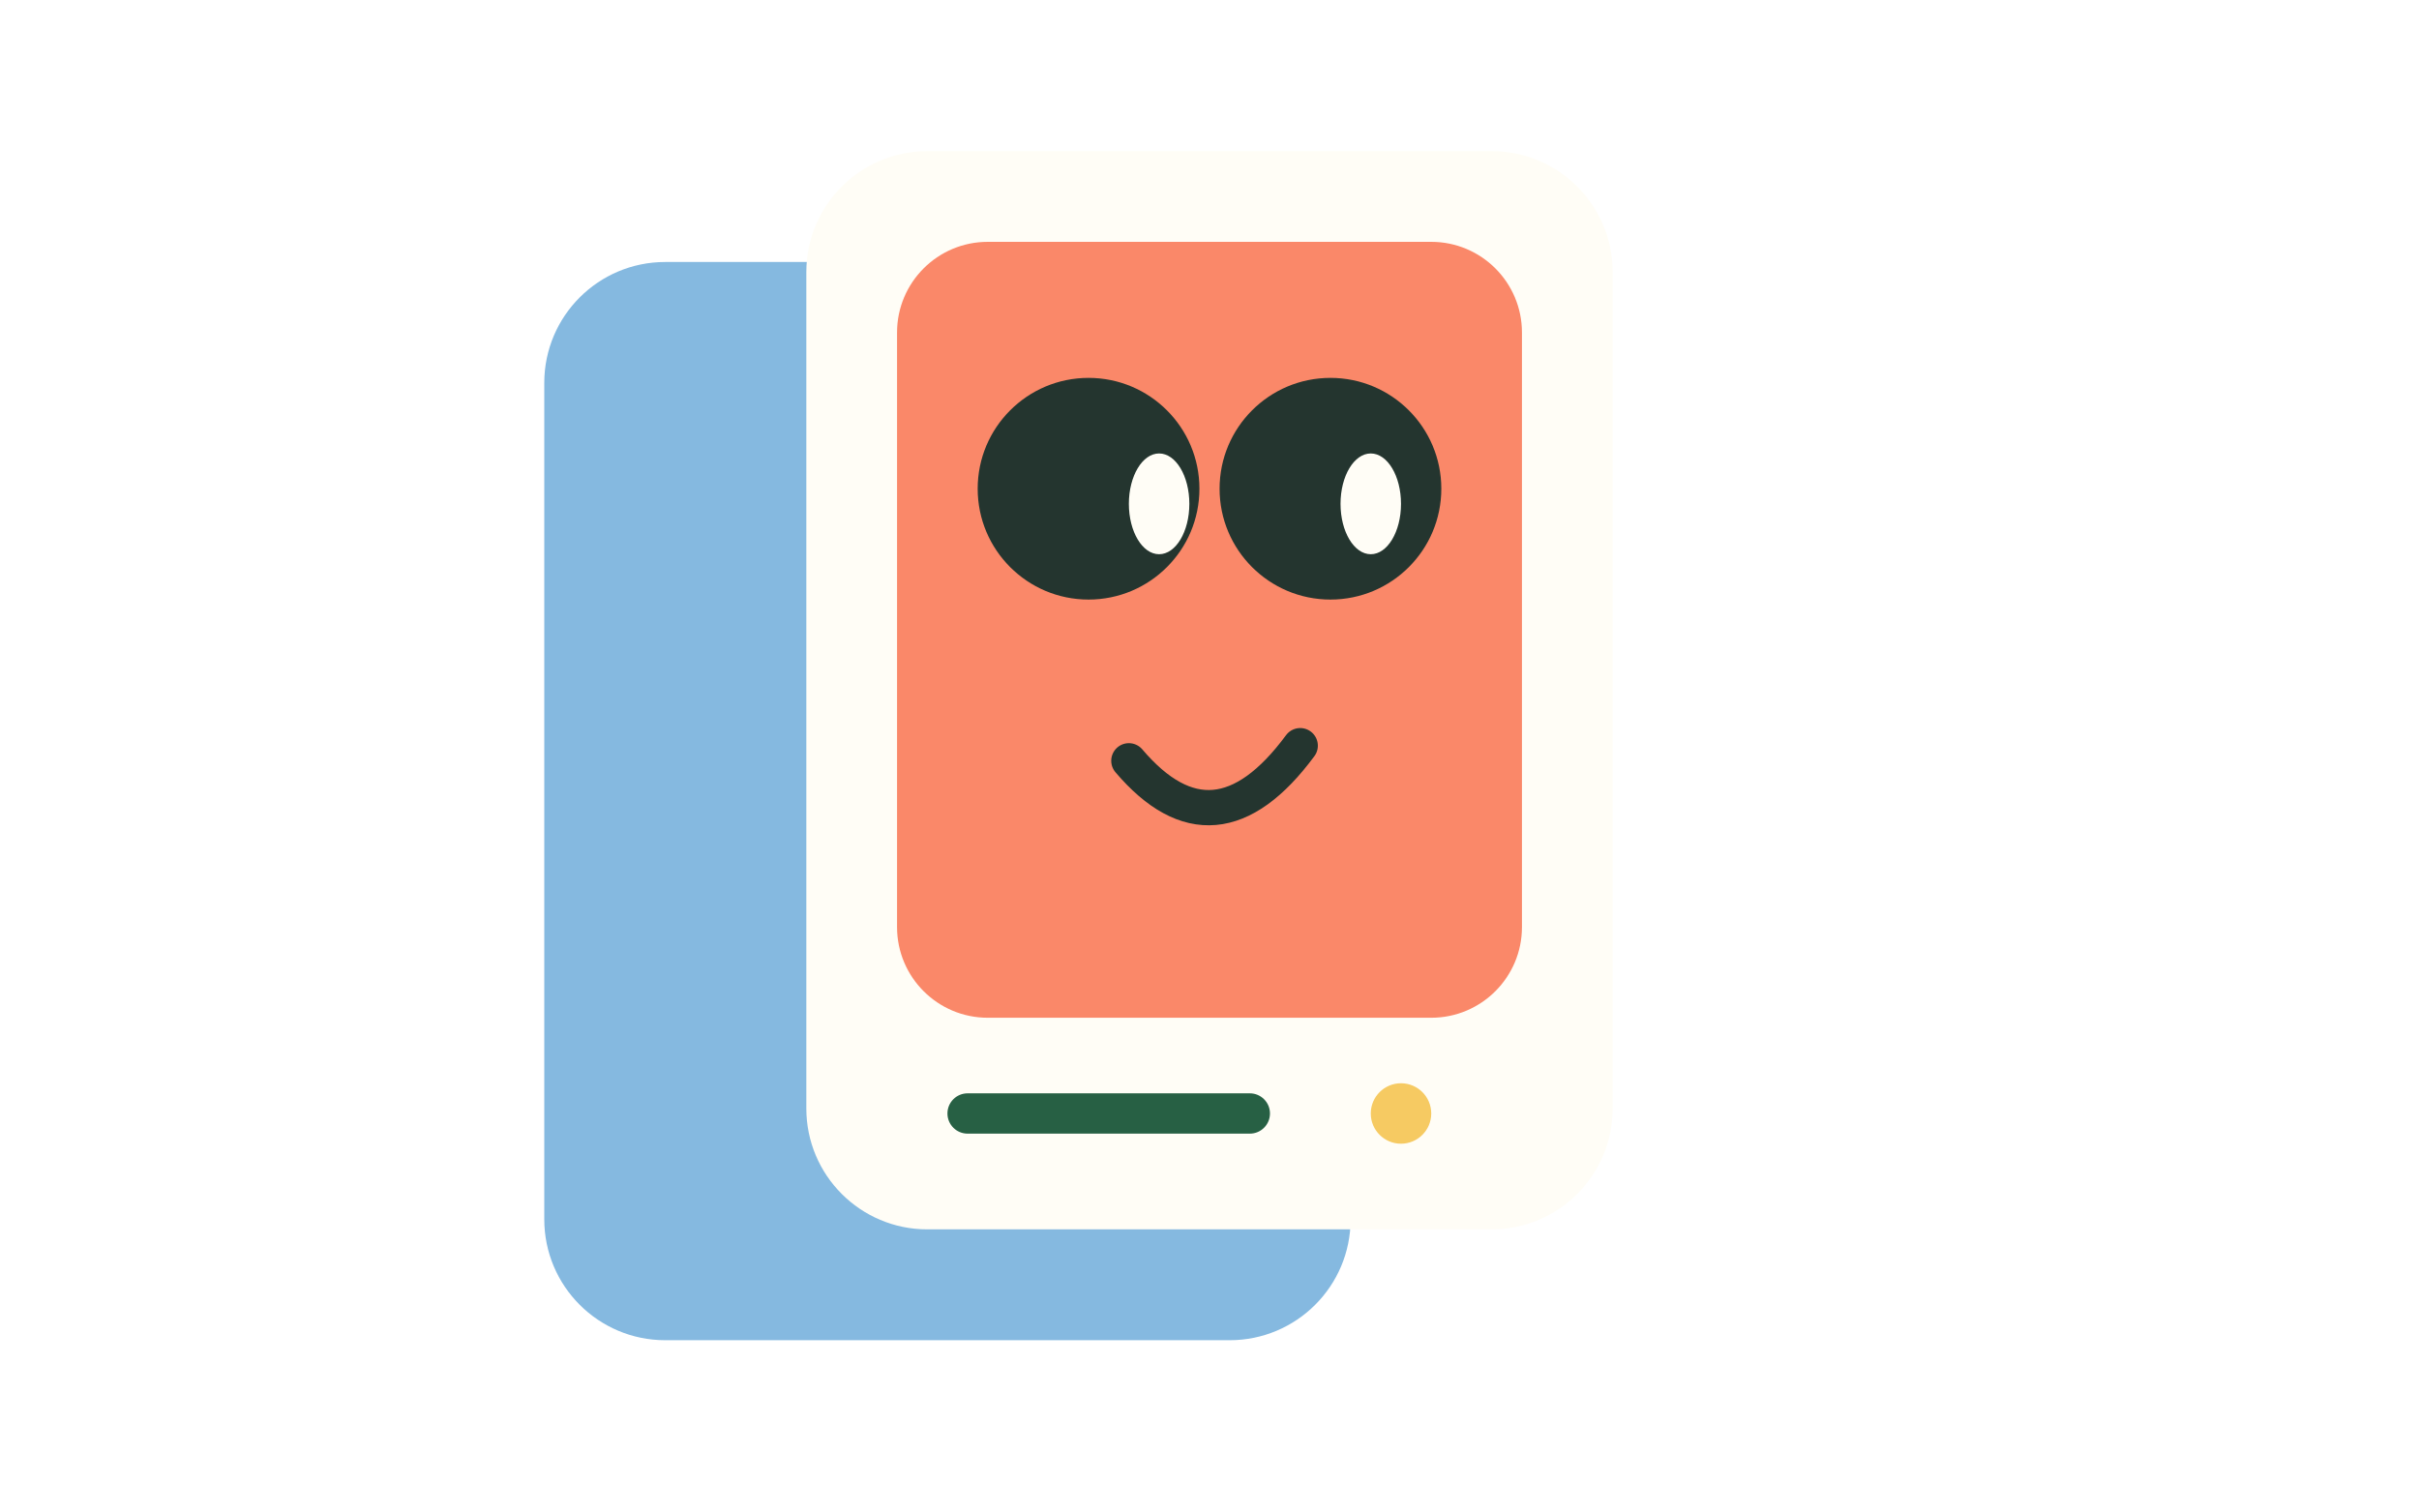
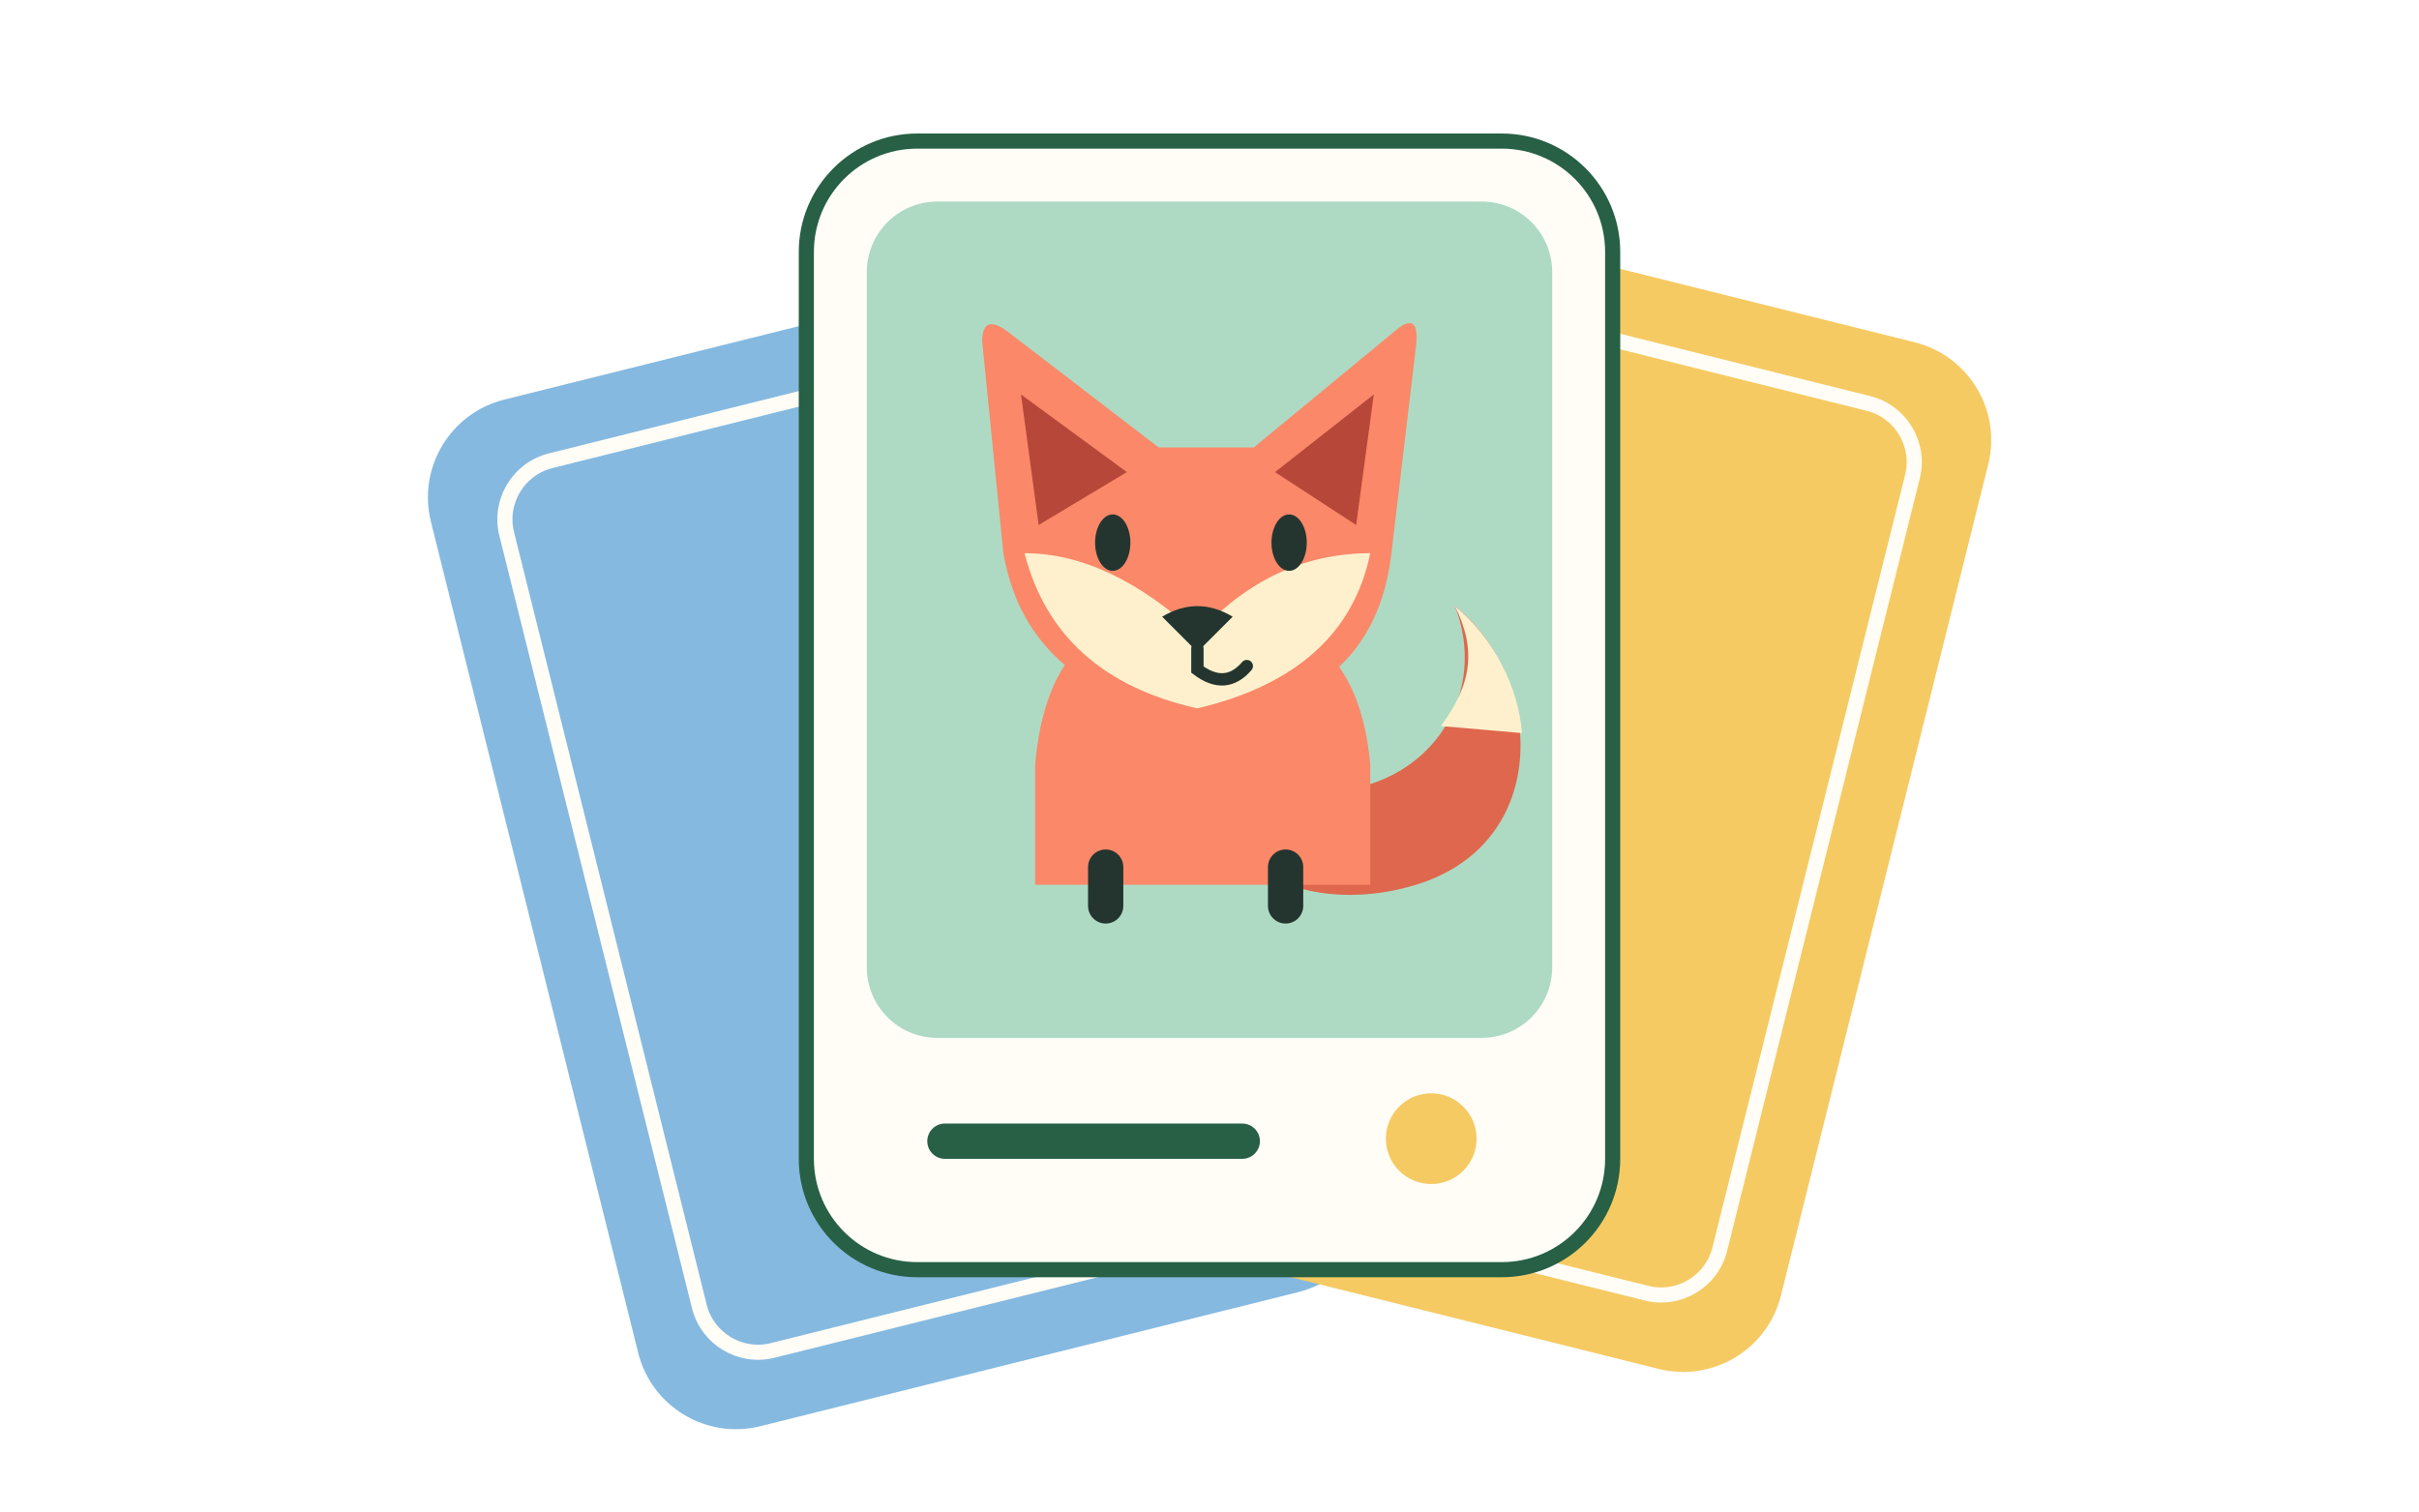
<svg xmlns="http://www.w3.org/2000/svg" viewBox="0 0 480 300">
-   <rect x="108" y="52" width="160" height="214" rx="24" fill="#85b9e0" />
-   <rect x="160" y="30" width="160" height="214" rx="24" fill="#fffdf6" />
-   <rect x="178" y="48" width="124" height="154" rx="18" fill="#fa8869" />
-   <circle cx="216" cy="97" r="22" fill="#24352f" />
-   <circle cx="264" cy="97" r="22" fill="#24352f" />
-   <ellipse cx="230" cy="100" rx="6" ry="10" fill="#fffdf6" />
-   <ellipse cx="272" cy="100" rx="6" ry="10" fill="#fffdf6" />
-   <path d="M224 151q17 20 34-3" fill="none" stroke="#24352f" stroke-width="7" stroke-linecap="round" />
-   <rect x="188" y="217" width="64" height="8" rx="4" fill="#276044" />
-   <circle cx="278" cy="221" r="6" fill="#f6ca62" />
+   <g transform="rotate(-14 182 164)">
+     <rect x="103" y="62" width="150" height="210" rx="20" fill="#85b9e0" />
+     <rect x="117" y="76" width="122" height="182" rx="12" fill="none" stroke="#fffdf6" stroke-width="3" />
+   </g>
+   <g transform="rotate(14 299 157)">
+     <rect x="226" y="51" width="150" height="210" rx="20" fill="#f6ca62" />
+     <rect x="240" y="65" width="122" height="182" rx="12" fill="none" stroke="#fffdf6" stroke-width="3" />
+   </g>
+   <rect x="160" y="28" width="160" height="224" rx="22" fill="#fffdf6" stroke="#276044" stroke-width="3" />
+   <rect x="172" y="40" width="136" height="166" rx="14" fill="#aedac3" />
+   <g transform="translate(169 51) scale(.7)">
+     <path d="M111 148c44 15 72-18 60-49 25 20 28 67-11 79-23 7-42 0-49-8Z" fill="#df674d" />
+     <path d="M171 99c11 9 18 23 19 36l-23-2c9-12 10-22 4-34Z" fill="#fff0cd" />
+     <path d="M52 144q4-47 46-44 45-2 49 44v34H52Z" fill="#fa8869" />
+     <path d="M72 173v11m51-11v11" stroke="#24352f" stroke-width="10" stroke-linecap="round" />
+     <path d="M43 84 37 24q0-8 7-3l43 33h27l40-33q7-6 6 4l-7 59q-5 43-54 47-49-7-56-47Z" fill="#fa8869" />
+     <path d="m48 39 5 37 25-15Zm100 0-5 37-23-15Z" fill="#b74739" />
+     <path d="M49 84q24 0 49 23 21-23 49-23-7 34-49 44-40-9-49-44" fill="#fff0cd" />
+     <ellipse cx="74" cy="81" rx="5" ry="8" fill="#24352f" />
+     <ellipse cx="124" cy="81" rx="5" ry="8" fill="#24352f" />
+     <path d="M88 102q10-6 20 0l-10 10Z" fill="#24352f" />
+     <path d="M98 111v6q8 6 14-1" fill="none" stroke="#24352f" stroke-width="3.5" stroke-linecap="round" />
+   </g>
+   <rect x="184" y="223" width="66" height="7" rx="3.5" fill="#276044" />
+   <circle cx="284" cy="226" r="9" fill="#f6ca62" />
</svg>
